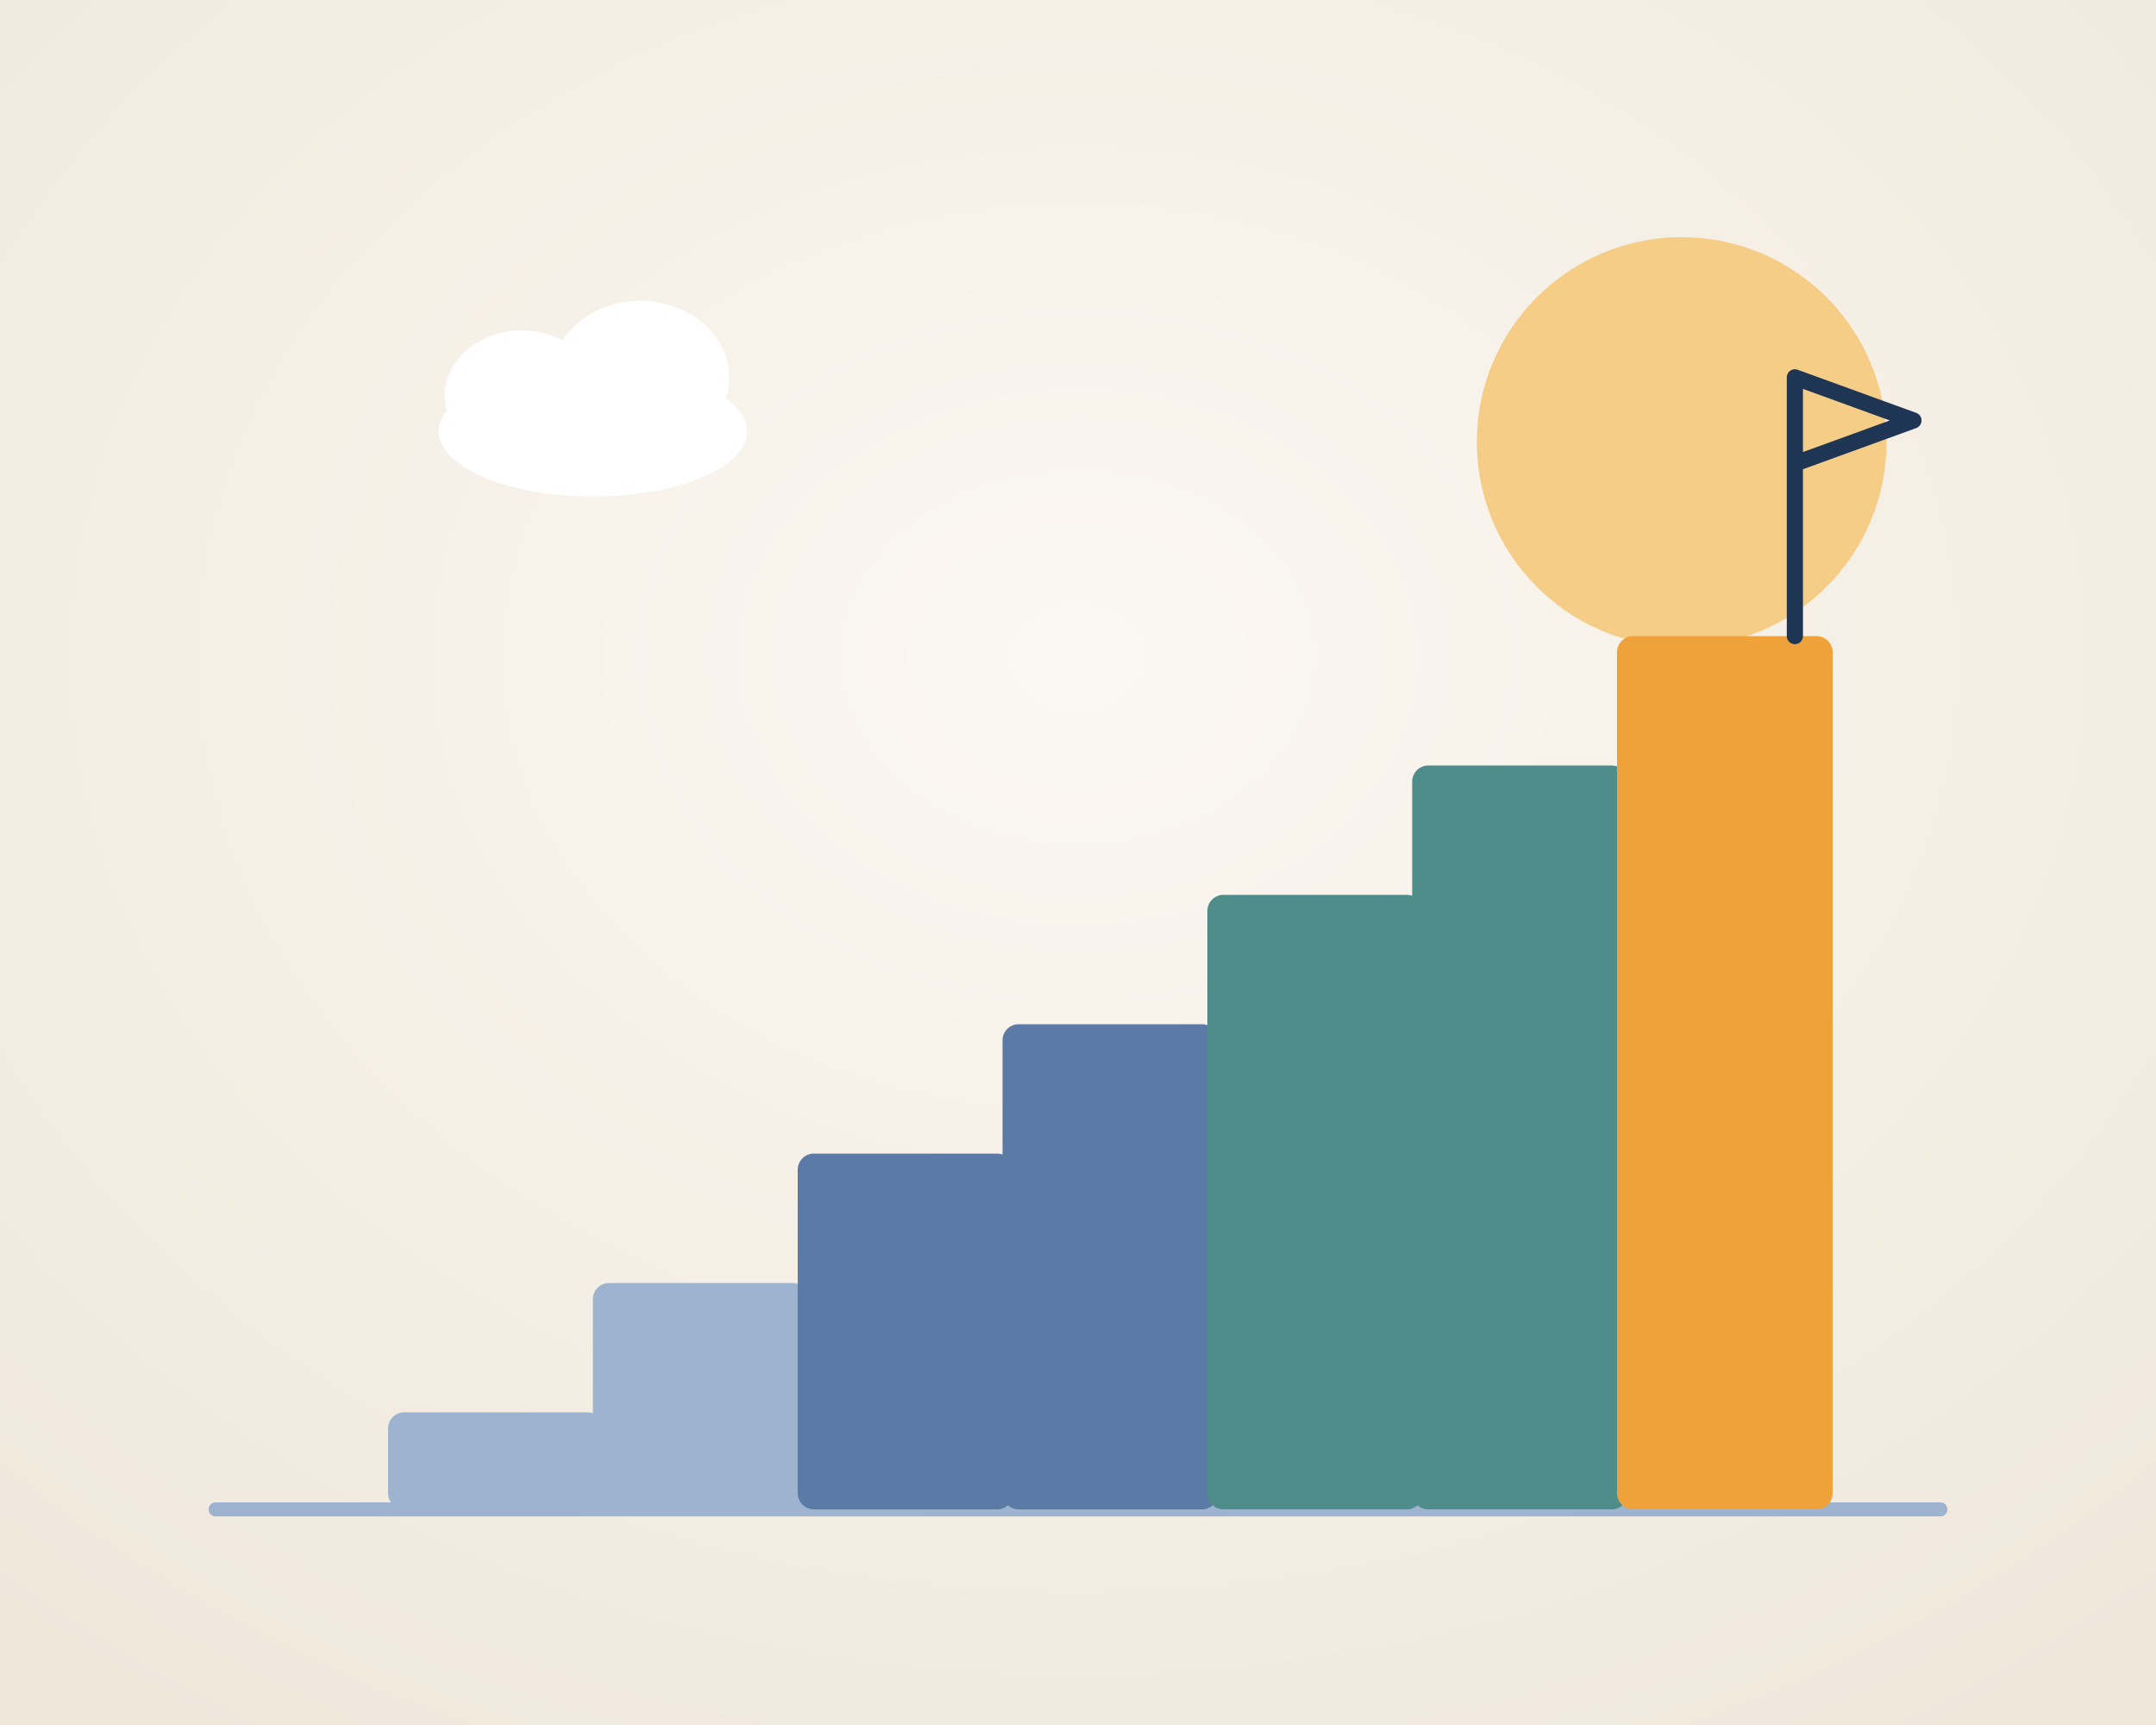
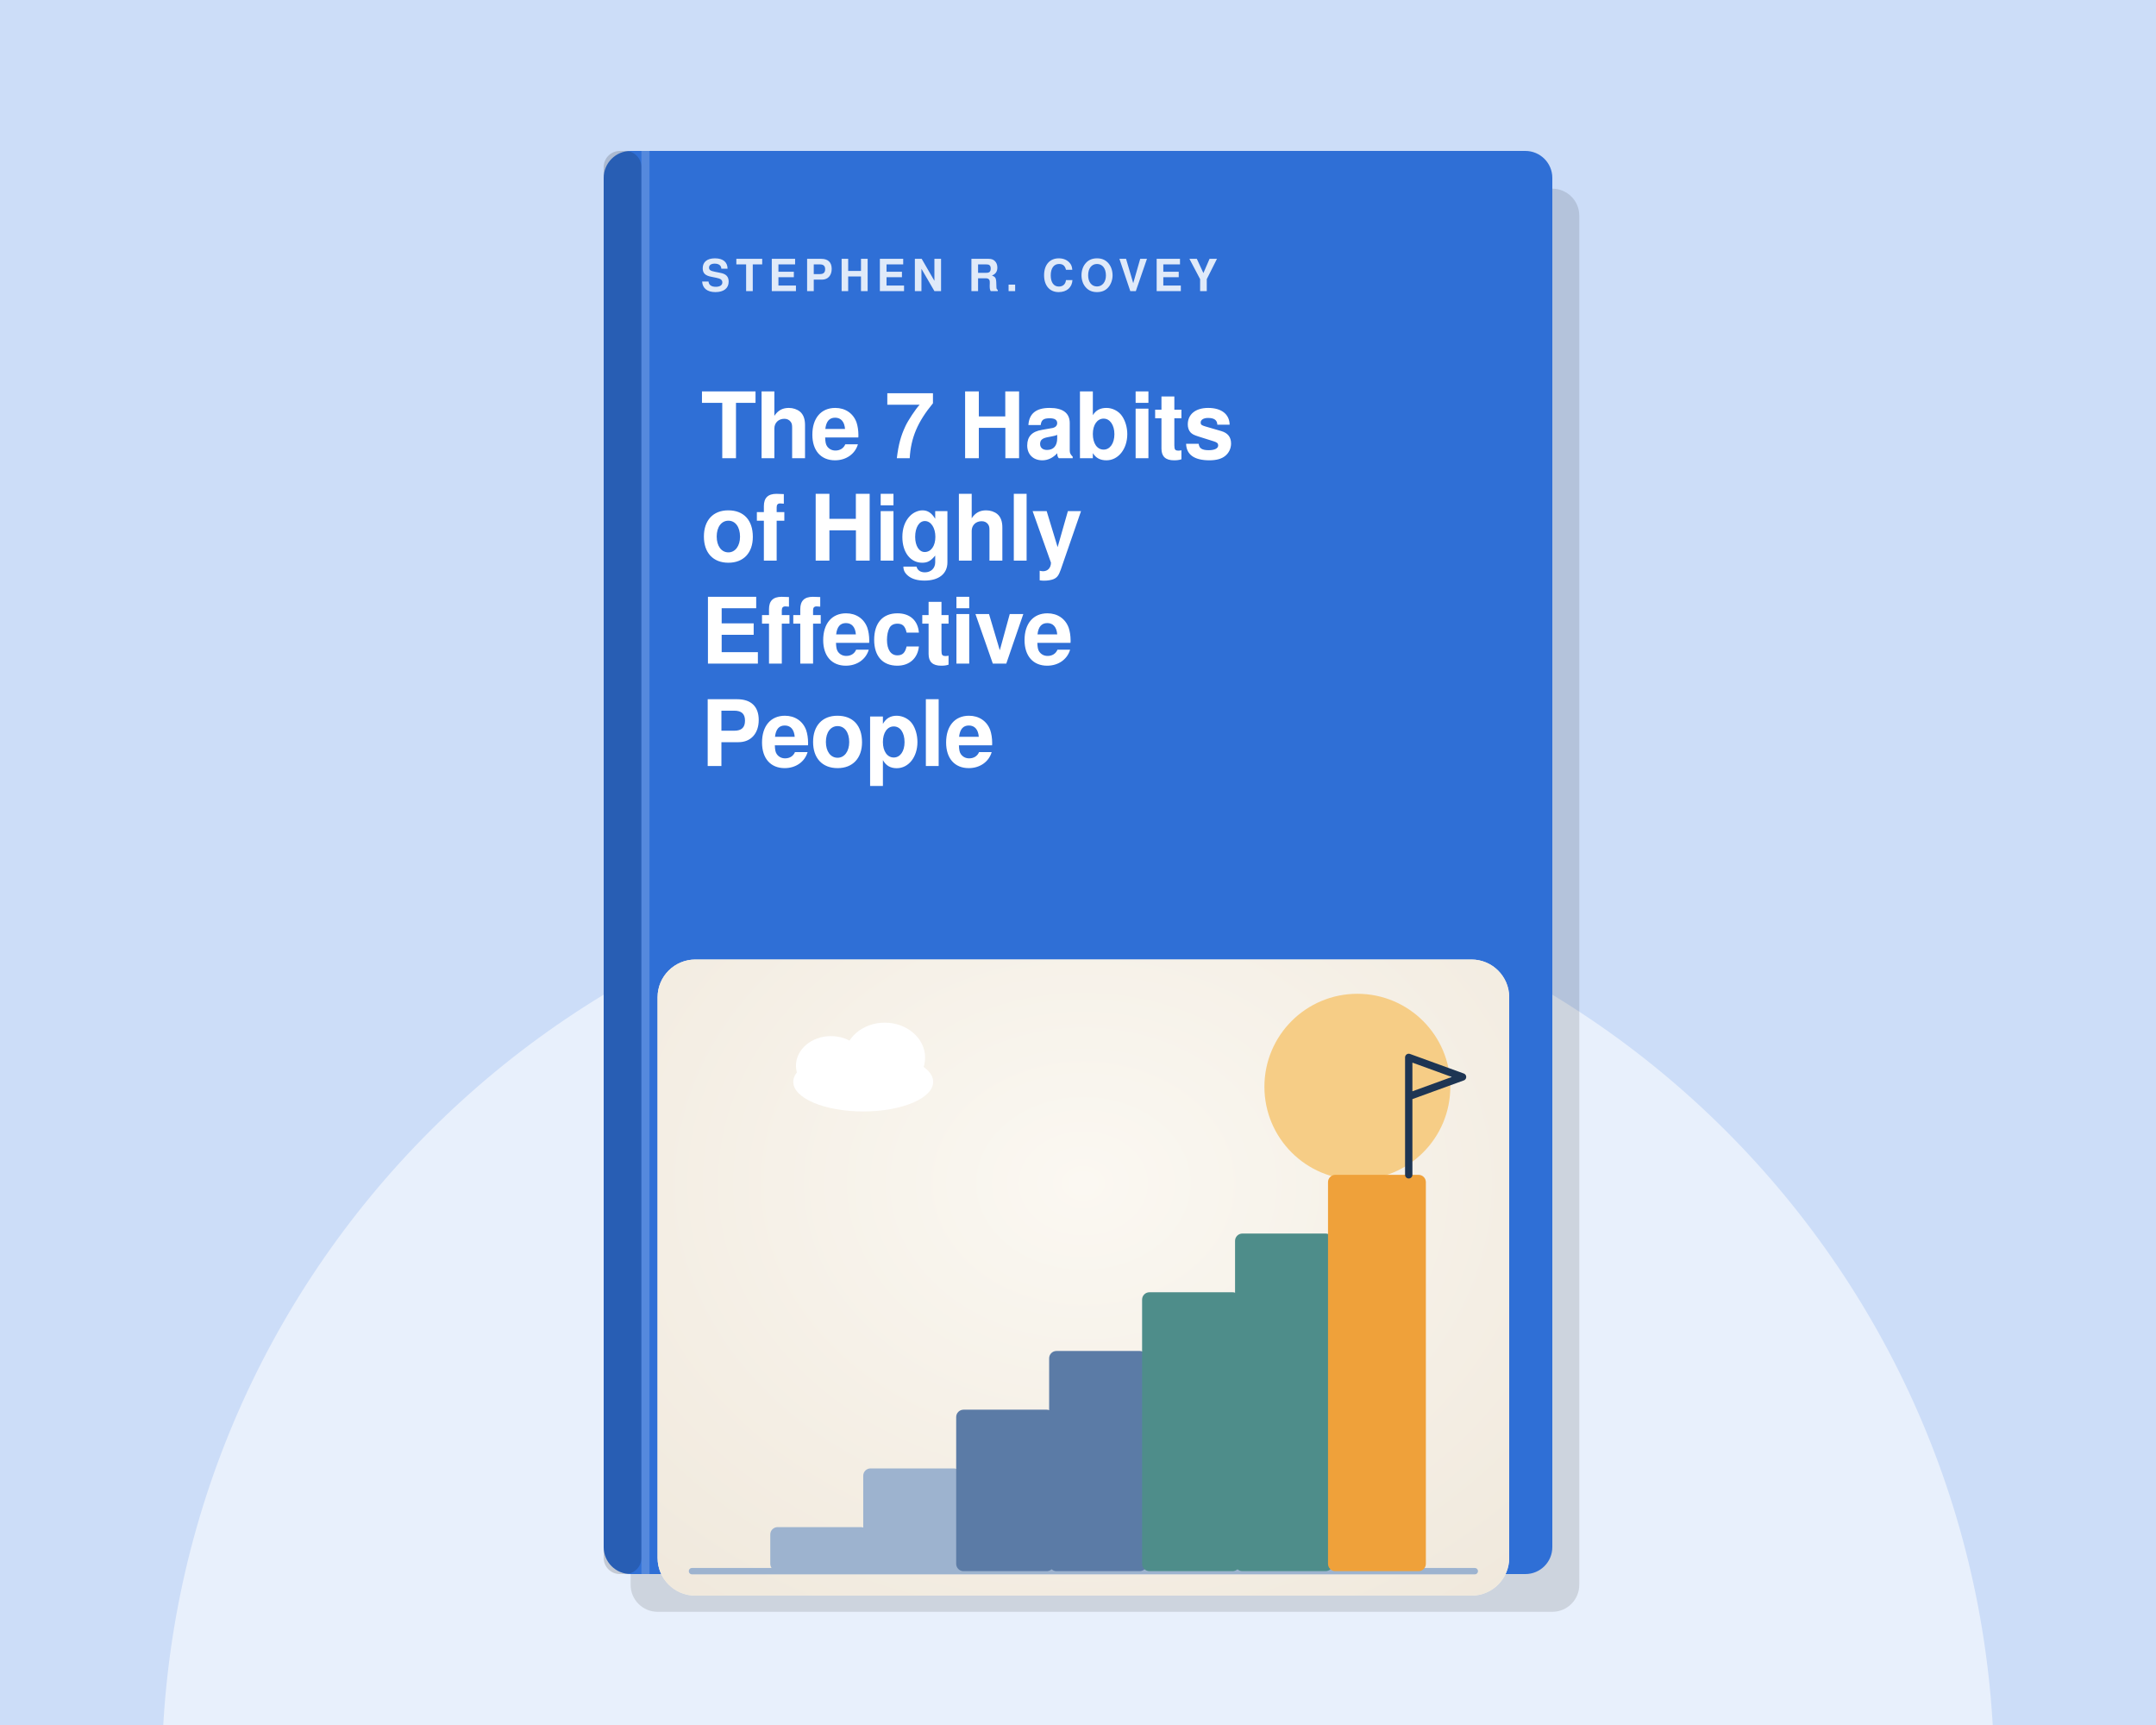
<svg xmlns="http://www.w3.org/2000/svg" viewBox="0 0 400 320">
  <defs>
    <radialGradient id="g" cx="50%" cy="38%" r="75%">
      <stop offset="0" stop-color="#FBF8F2" />
      <stop offset="1" stop-color="#EFE7DA" />
    </radialGradient>
  </defs>
-   <rect width="400" height="320" fill="url(#g)" />
-   <circle cx="312" cy="82" r="38" fill="#F6CD86" />
-   <g transform="translate(110 80) scale(1.1)">
-     <ellipse cx="0" cy="0" rx="26" ry="11" fill="#FFFFFF" />
-     <ellipse cx="-12" cy="-6" rx="13" ry="11" fill="#FFFFFF" />
-     <ellipse cx="8" cy="-9" rx="15" ry="13" fill="#FFFFFF" />
+   <rect width="400" height="320" fill="#CCDDF8" />
+   <circle cx="200" cy="330" r="170" fill="#FFFFFF" opacity=".55" />
+   <rect x="117" y="35" width="176" height="264" rx="5" fill="#000" opacity=".12" />
+   <rect x="112" y="28" width="176" height="264" rx="5" fill="#2F6FD6" />
+   <rect x="112" y="28" width="7" height="264" rx="3" fill="#000" opacity=".16" />
+   <rect x="119" y="28" width="1.5" height="264" rx="0" fill="#FFF" opacity=".18" />
+   <text x="130" y="85.0" font-family="'Helvetica Neue', Helvetica, Arial, sans-serif" font-weight="800" font-size="17" fill="#FFFFFF" letter-spacing="-.2">The 7 Habits</text>
+   <text x="130" y="104.0" font-family="'Helvetica Neue', Helvetica, Arial, sans-serif" font-weight="800" font-size="17" fill="#FFFFFF" letter-spacing="-.2">of Highly</text>
+   <text x="130" y="123.1" font-family="'Helvetica Neue', Helvetica, Arial, sans-serif" font-weight="800" font-size="17" fill="#FFFFFF" letter-spacing="-.2">Effective</text>
+   <text x="130" y="142.1" font-family="'Helvetica Neue', Helvetica, Arial, sans-serif" font-weight="800" font-size="17" fill="#FFFFFF" letter-spacing="-.2">People</text>
+   <text x="130" y="54" font-family="'Helvetica Neue', Helvetica, Arial, sans-serif" font-weight="700" font-size="8.2" letter-spacing="1.1" fill="#FFFFFF" opacity=".85">STEPHEN R. COVEY</text>
+   <clipPath id="pc">
+     <rect x="122" y="178" width="158" height="118" rx="7" />
+   </clipPath>
+   <g clip-path="url(#pc)">
+     <rect x="122" y="178" width="158" height="118" fill="#F6F1E8" />
+     <svg x="122" y="178" width="158" height="118" viewBox="20 30 360 260" preserveAspectRatio="xMidYMid slice">
+       <rect width="400" height="320" fill="url(#g)" />
+       <circle cx="312" cy="82" r="38" fill="#F6CD86" />
+       <g transform="translate(110 80) scale(1.1)">
+         <ellipse cx="0" cy="0" rx="26" ry="11" fill="#FFFFFF" />
+         <ellipse cx="-12" cy="-6" rx="13" ry="11" fill="#FFFFFF" />
+         <ellipse cx="8" cy="-9" rx="15" ry="13" fill="#FFFFFF" />
+       </g>
+       <path d="M40 280H360" fill="none" stroke="#9DB3CF" stroke-width="2.6" stroke-linecap="round" stroke-linejoin="round" />
+       <rect x="72" y="262" width="40" height="18" rx="3" fill="#9DB3CF" />
+       <rect x="110" y="238" width="40" height="42" rx="3" fill="#9DB3CF" />
+       <rect x="148" y="214" width="40" height="66" rx="3" fill="#5B7BA6" />
+       <rect x="186" y="190" width="40" height="90" rx="3" fill="#5B7BA6" />
+       <rect x="224" y="166" width="40" height="114" rx="3" fill="#4E8D8A" />
+       <rect x="262" y="142" width="40" height="138" rx="3" fill="#4E8D8A" />
+       <rect x="300" y="118" width="40" height="162" rx="3" fill="#EFA13A" />
+       <path d="M333 118V70l22 8-22 8" fill="none" stroke="#1E3553" stroke-width="3" stroke-linecap="round" stroke-linejoin="round" />
+     </svg>
  </g>
-   <path d="M40 280H360" fill="none" stroke="#9DB3CF" stroke-width="2.6" stroke-linecap="round" stroke-linejoin="round" />
-   <rect x="72" y="262" width="40" height="18" rx="3" fill="#9DB3CF" />
-   <rect x="110" y="238" width="40" height="42" rx="3" fill="#9DB3CF" />
-   <rect x="148" y="214" width="40" height="66" rx="3" fill="#5B7BA6" />
-   <rect x="186" y="190" width="40" height="90" rx="3" fill="#5B7BA6" />
-   <rect x="224" y="166" width="40" height="114" rx="3" fill="#4E8D8A" />
-   <rect x="262" y="142" width="40" height="138" rx="3" fill="#4E8D8A" />
-   <rect x="300" y="118" width="40" height="162" rx="3" fill="#EFA13A" />
-   <path d="M333 118V70l22 8-22 8" fill="none" stroke="#1E3553" stroke-width="3" stroke-linecap="round" stroke-linejoin="round" />
+   <circle cx="273" cy="280" r="0" fill="none" />
</svg>
